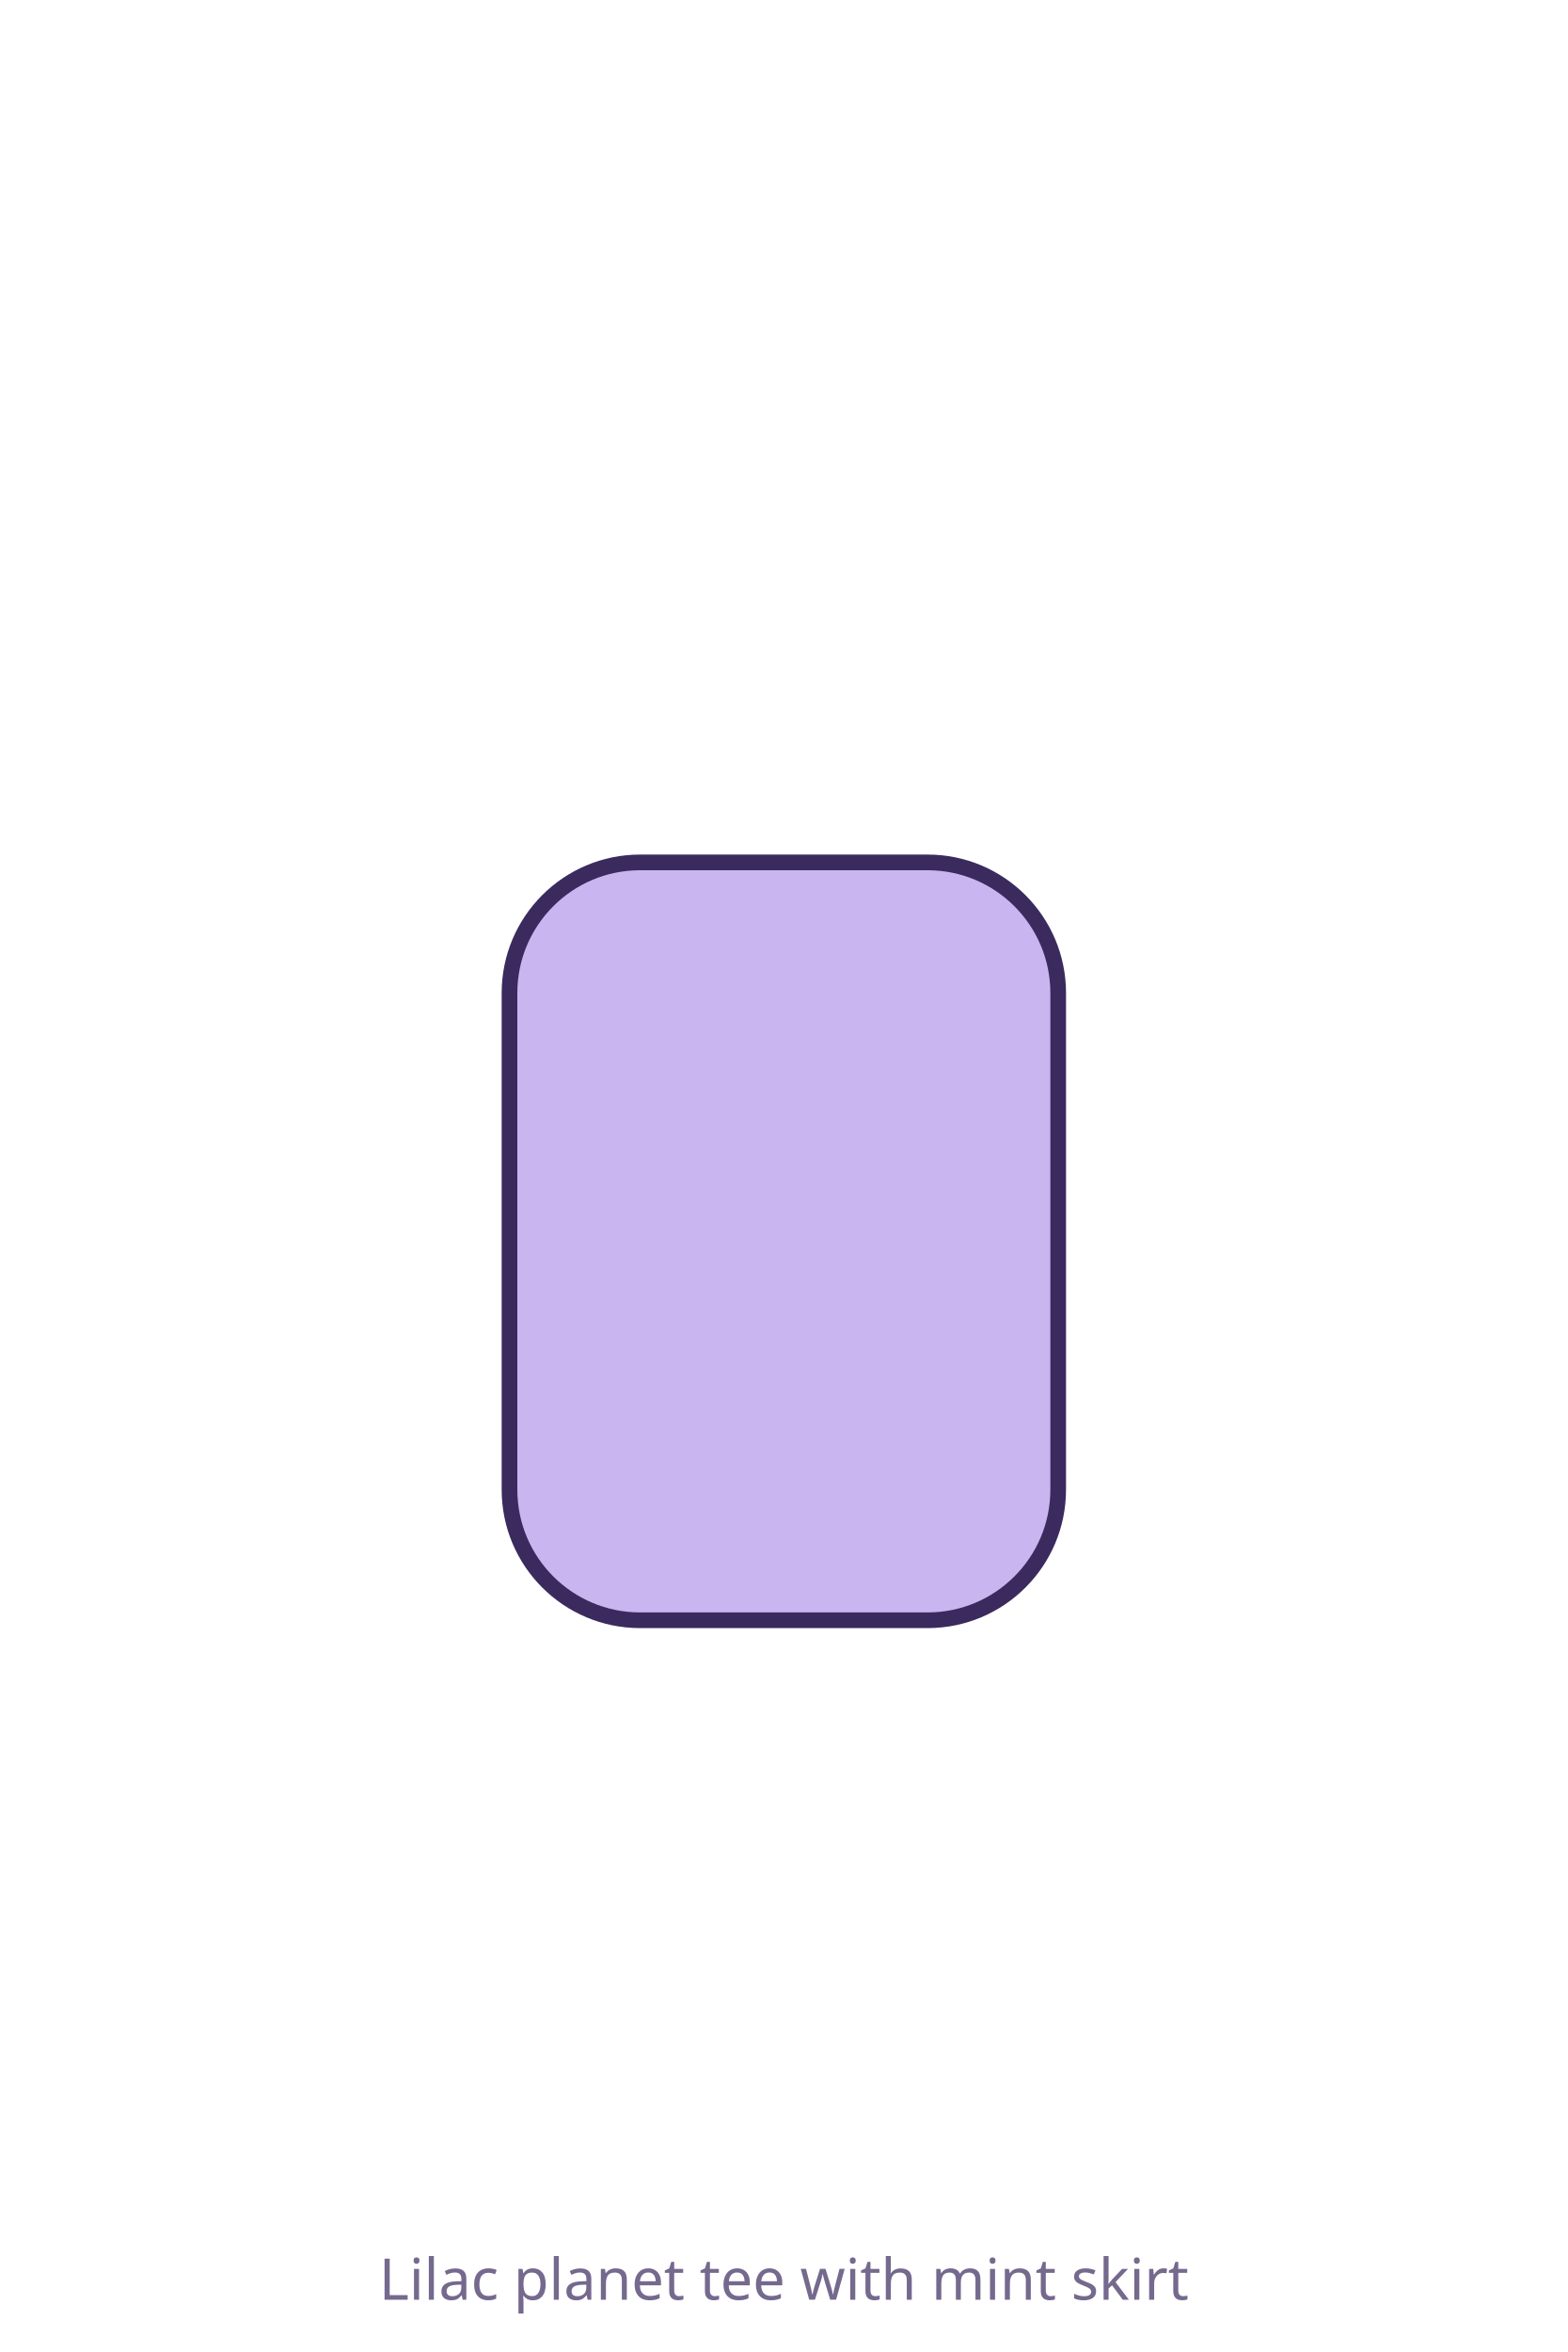
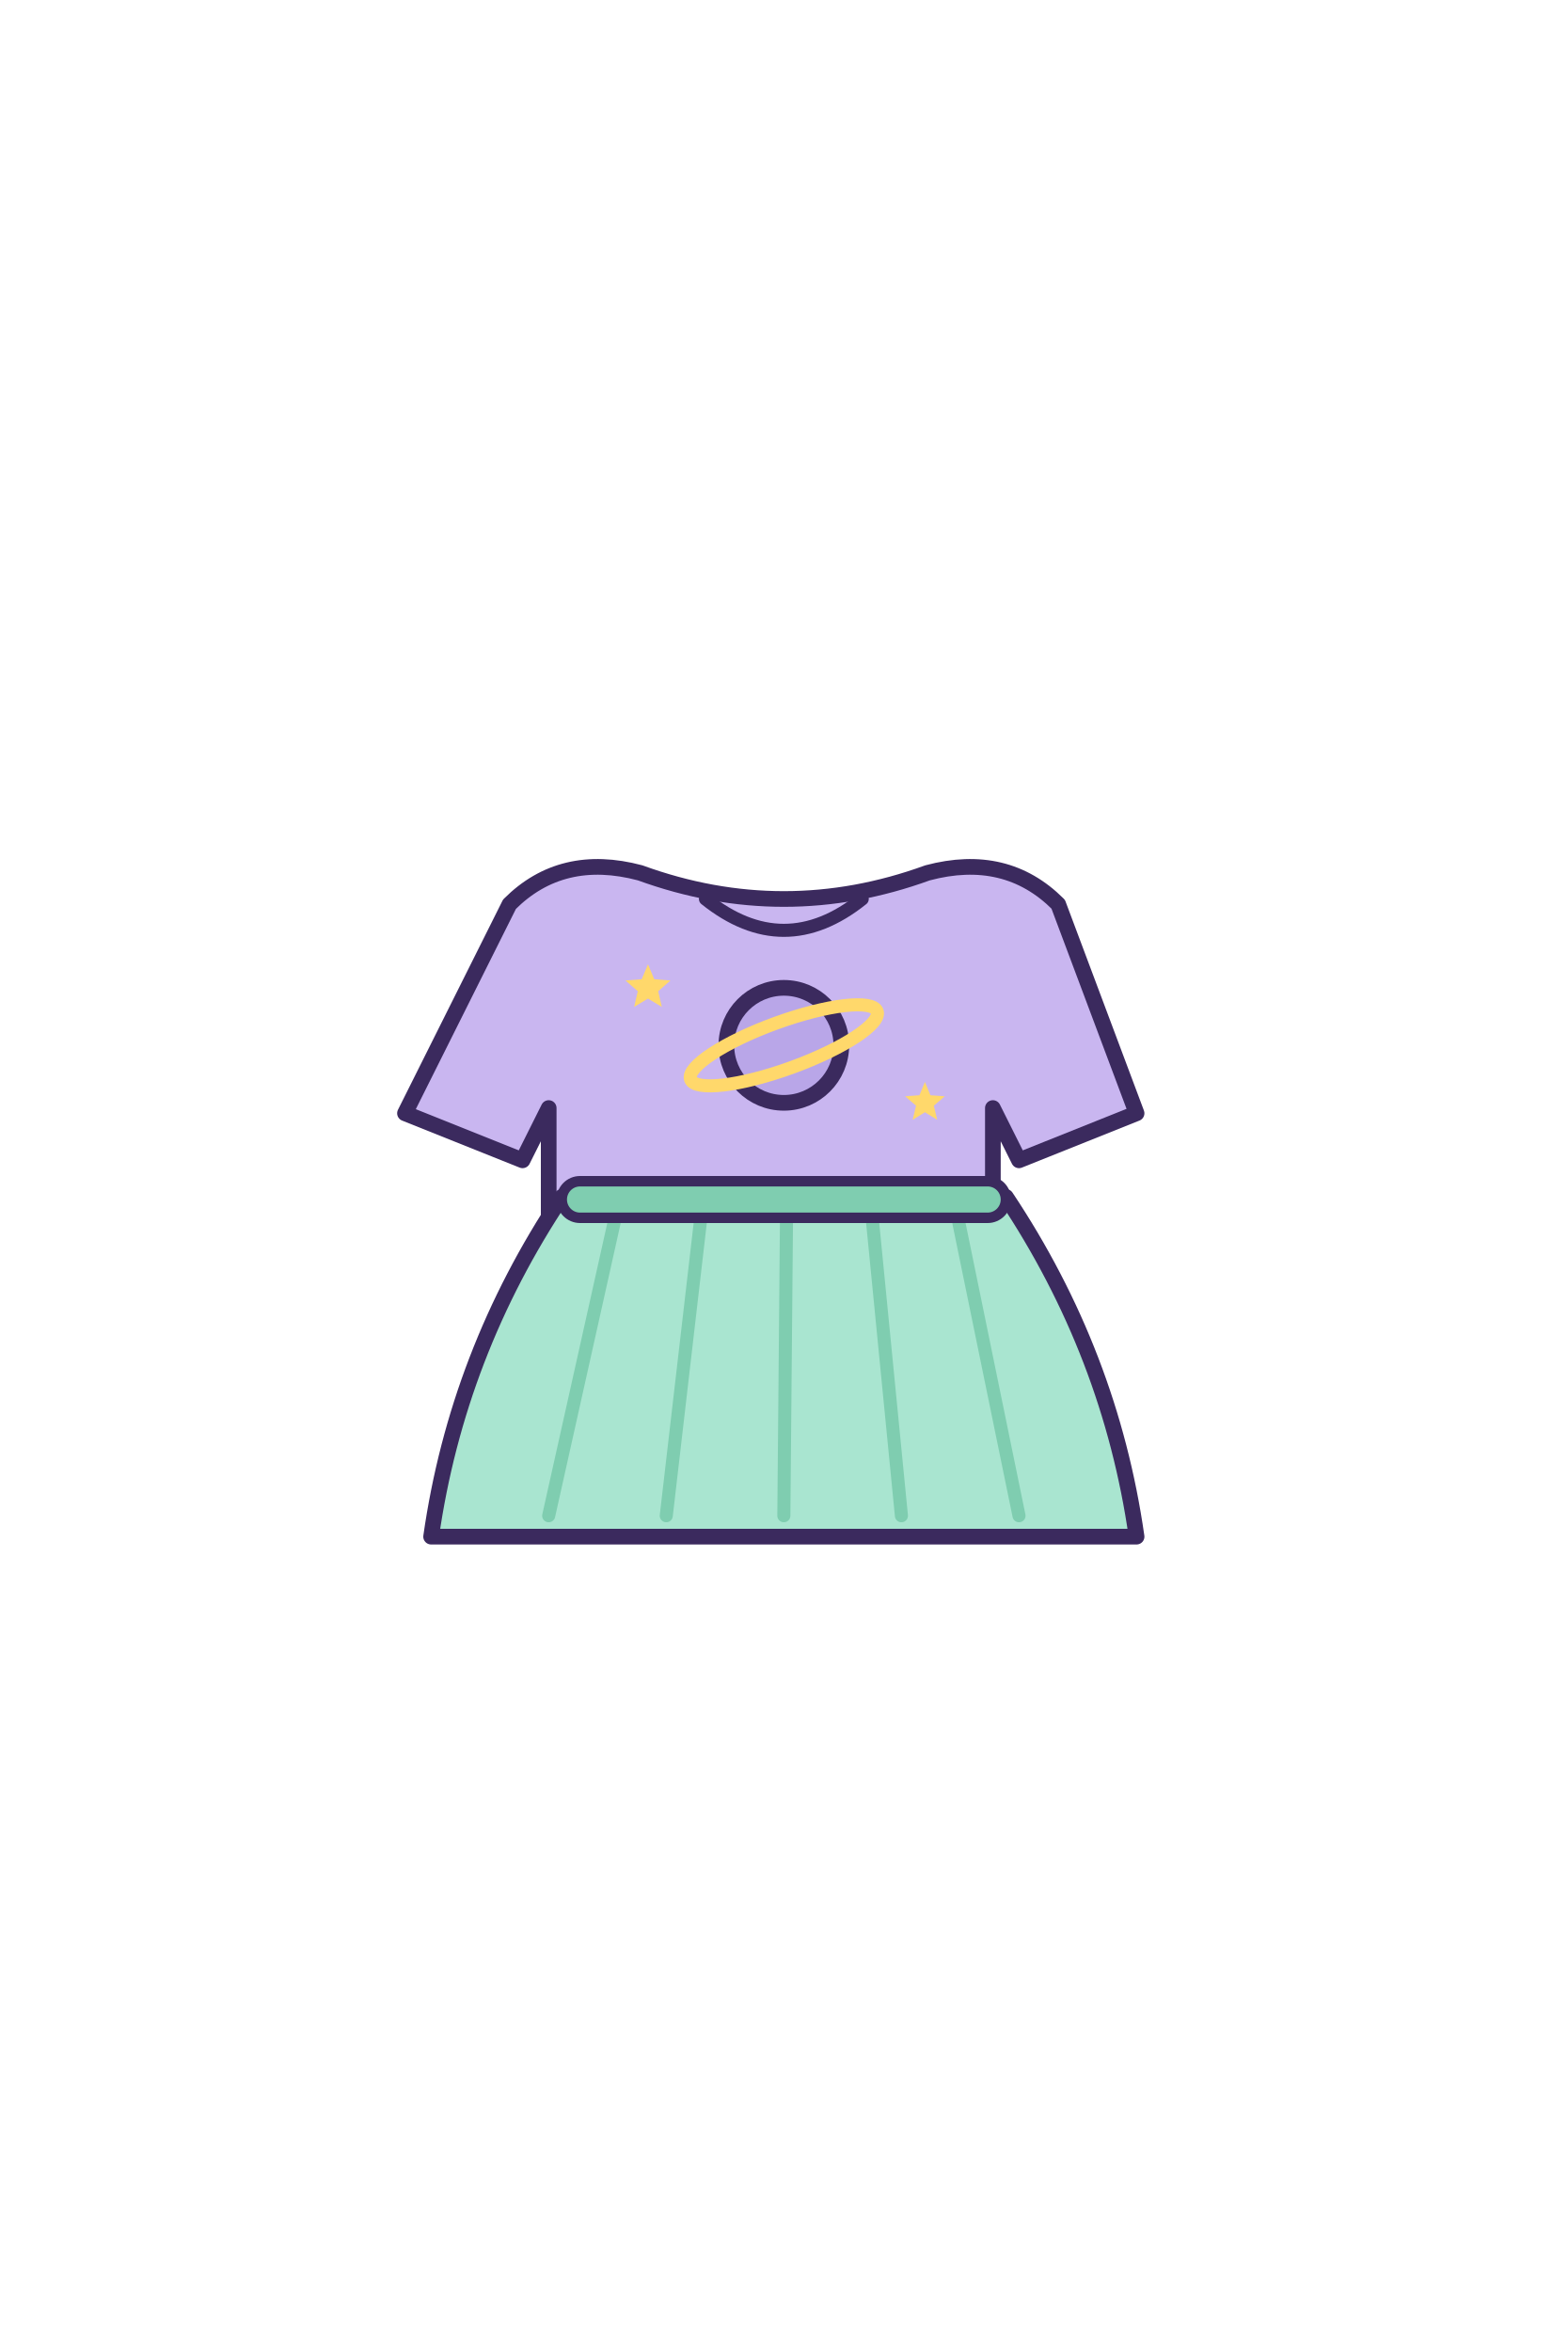
- <svg xmlns="http://www.w3.org/2000/svg" viewBox="0 0 600 900" width="600" height="900" role="img" aria-label="Lilac planet tee with mint skirt (placeholder)">
-   <rect x="195" y="330" width="210" height="290" rx="50" fill="#C9B6F0" stroke="#3B2A5E" stroke-width="6" />
-   <text x="300" y="880" font-family="system-ui, sans-serif" font-size="22" fill="#3B2A5E" text-anchor="middle" opacity="0.7">Lilac planet tee with mint skirt</text>
+ <svg xmlns="http://www.w3.org/2000/svg" viewBox="0 0 600 900" width="600" height="900" role="img" aria-label="Lilac planet tee with mint skirt">
+   <path d="M195 346 q 20 -20 50 -12 q 55 20 110 0 q 30 -8 50 12 l 30 80 l -45 18 l -10 -20 v 90 h -170 v -90 l -10 20 l -45 -18 z" fill="#C9B6F0" stroke="#3B2A5E" stroke-width="6" stroke-linejoin="round" stroke-linecap="round" />
+   <path d="M270 344 q 30 24 60 0" stroke="#3B2A5E" stroke-width="5" stroke-linecap="round" fill="none" />
+   <circle cx="300" cy="400" r="22" fill="#B9A6E8" stroke="#3B2A5E" stroke-width="6" stroke-linejoin="round" stroke-linecap="round" />
+   <ellipse cx="300" cy="400" rx="38" ry="9" fill="none" stroke="#FFD86B" stroke-width="5" transform="rotate(-20 300 400)" />
+   <polygon points="248.0,369.0 250.4,374.7 256.6,375.2 251.9,379.3 253.3,385.3 248.0,382.1 242.7,385.3 244.1,379.3 239.4,375.2 245.6,374.7" fill="#FFD86B" />
+   <polygon points="354.0,414.0 356.1,419.1 361.6,419.5 357.4,423.1 358.7,428.5 354.0,425.6 349.3,428.5 350.6,423.1 346.4,419.5 351.9,419.1" fill="#FFD86B" />
+   <path d="M215 458 h 170 q 40 60 50 130 h -270 q 10 -70 50 -130 z" fill="#A9E5D0" stroke="#3B2A5E" stroke-width="6" stroke-linejoin="round" stroke-linecap="round" />
+   <line x1="235" y1="468" x2="210" y2="580" stroke="#7FCDB0" stroke-width="5" stroke-linecap="round" />
+   <line x1="268" y1="468" x2="255" y2="580" stroke="#7FCDB0" stroke-width="5" stroke-linecap="round" />
+   <line x1="301" y1="468" x2="300" y2="580" stroke="#7FCDB0" stroke-width="5" stroke-linecap="round" />
+   <line x1="334" y1="468" x2="345" y2="580" stroke="#7FCDB0" stroke-width="5" stroke-linecap="round" />
+   <line x1="367" y1="468" x2="390" y2="580" stroke="#7FCDB0" stroke-width="5" stroke-linecap="round" />
+   <rect x="215" y="452" width="170" height="14" rx="7" fill="#7FCDB0" stroke="#3B2A5E" stroke-width="4" />
</svg>
